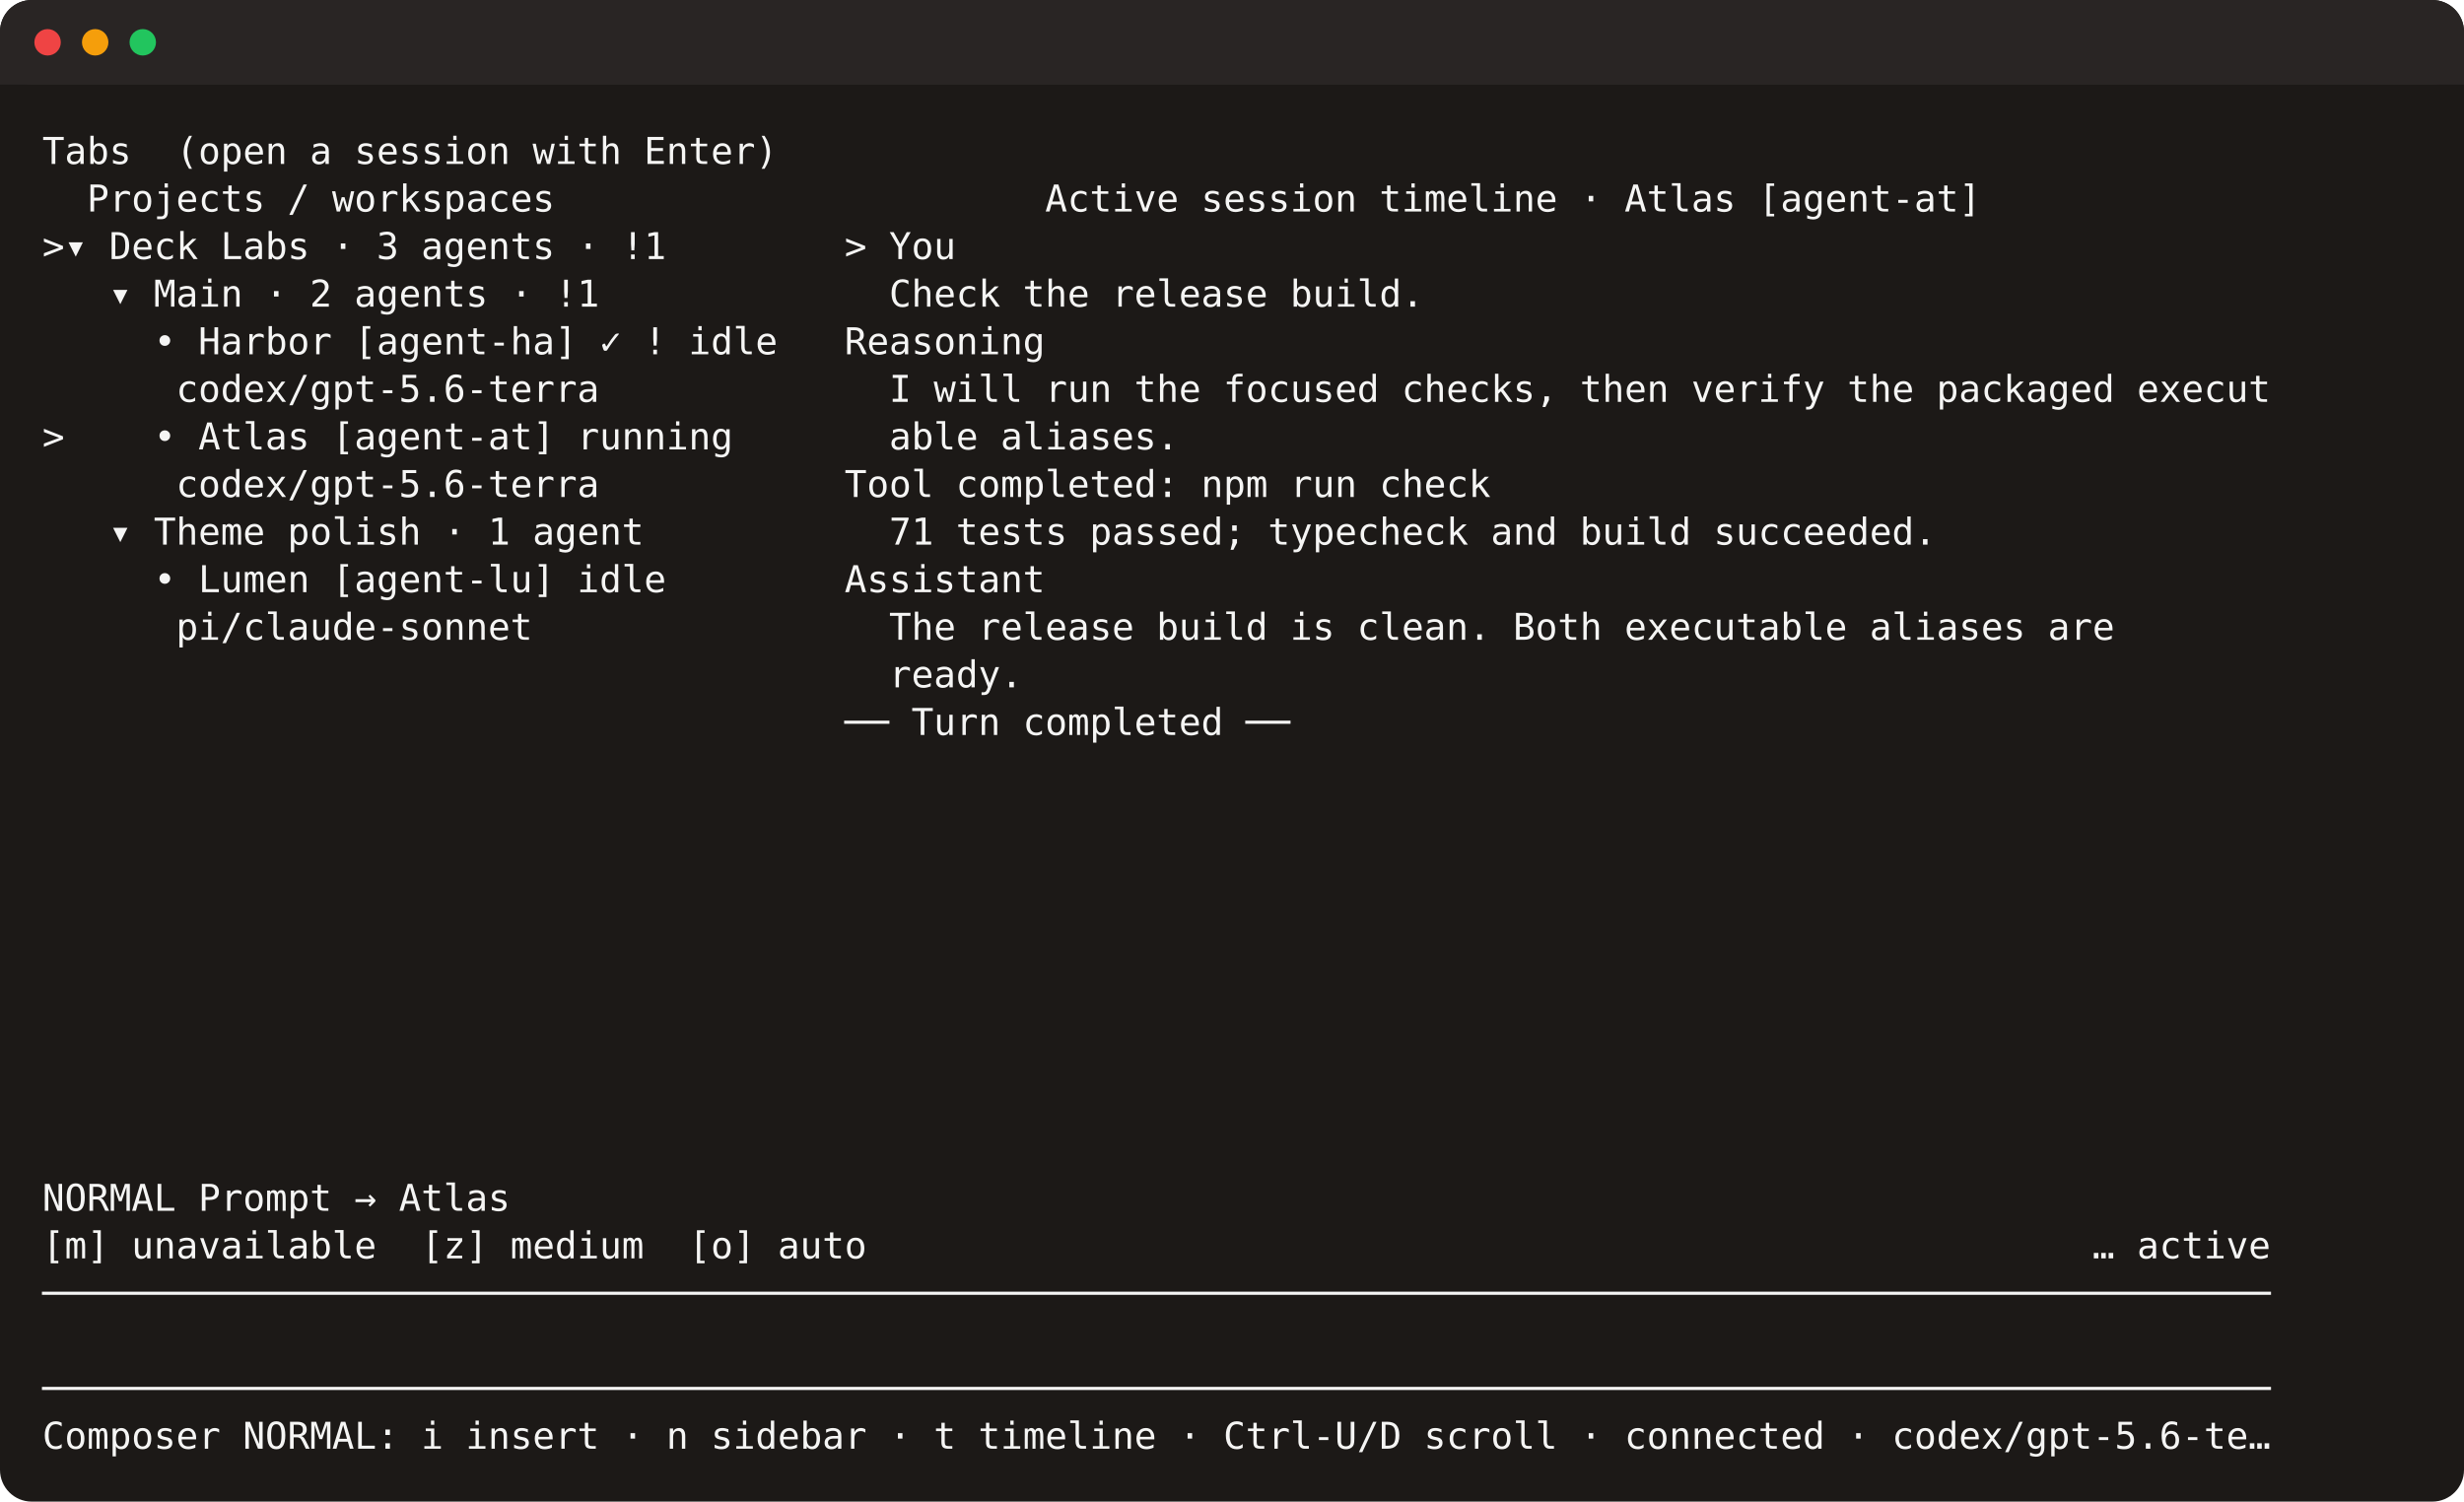
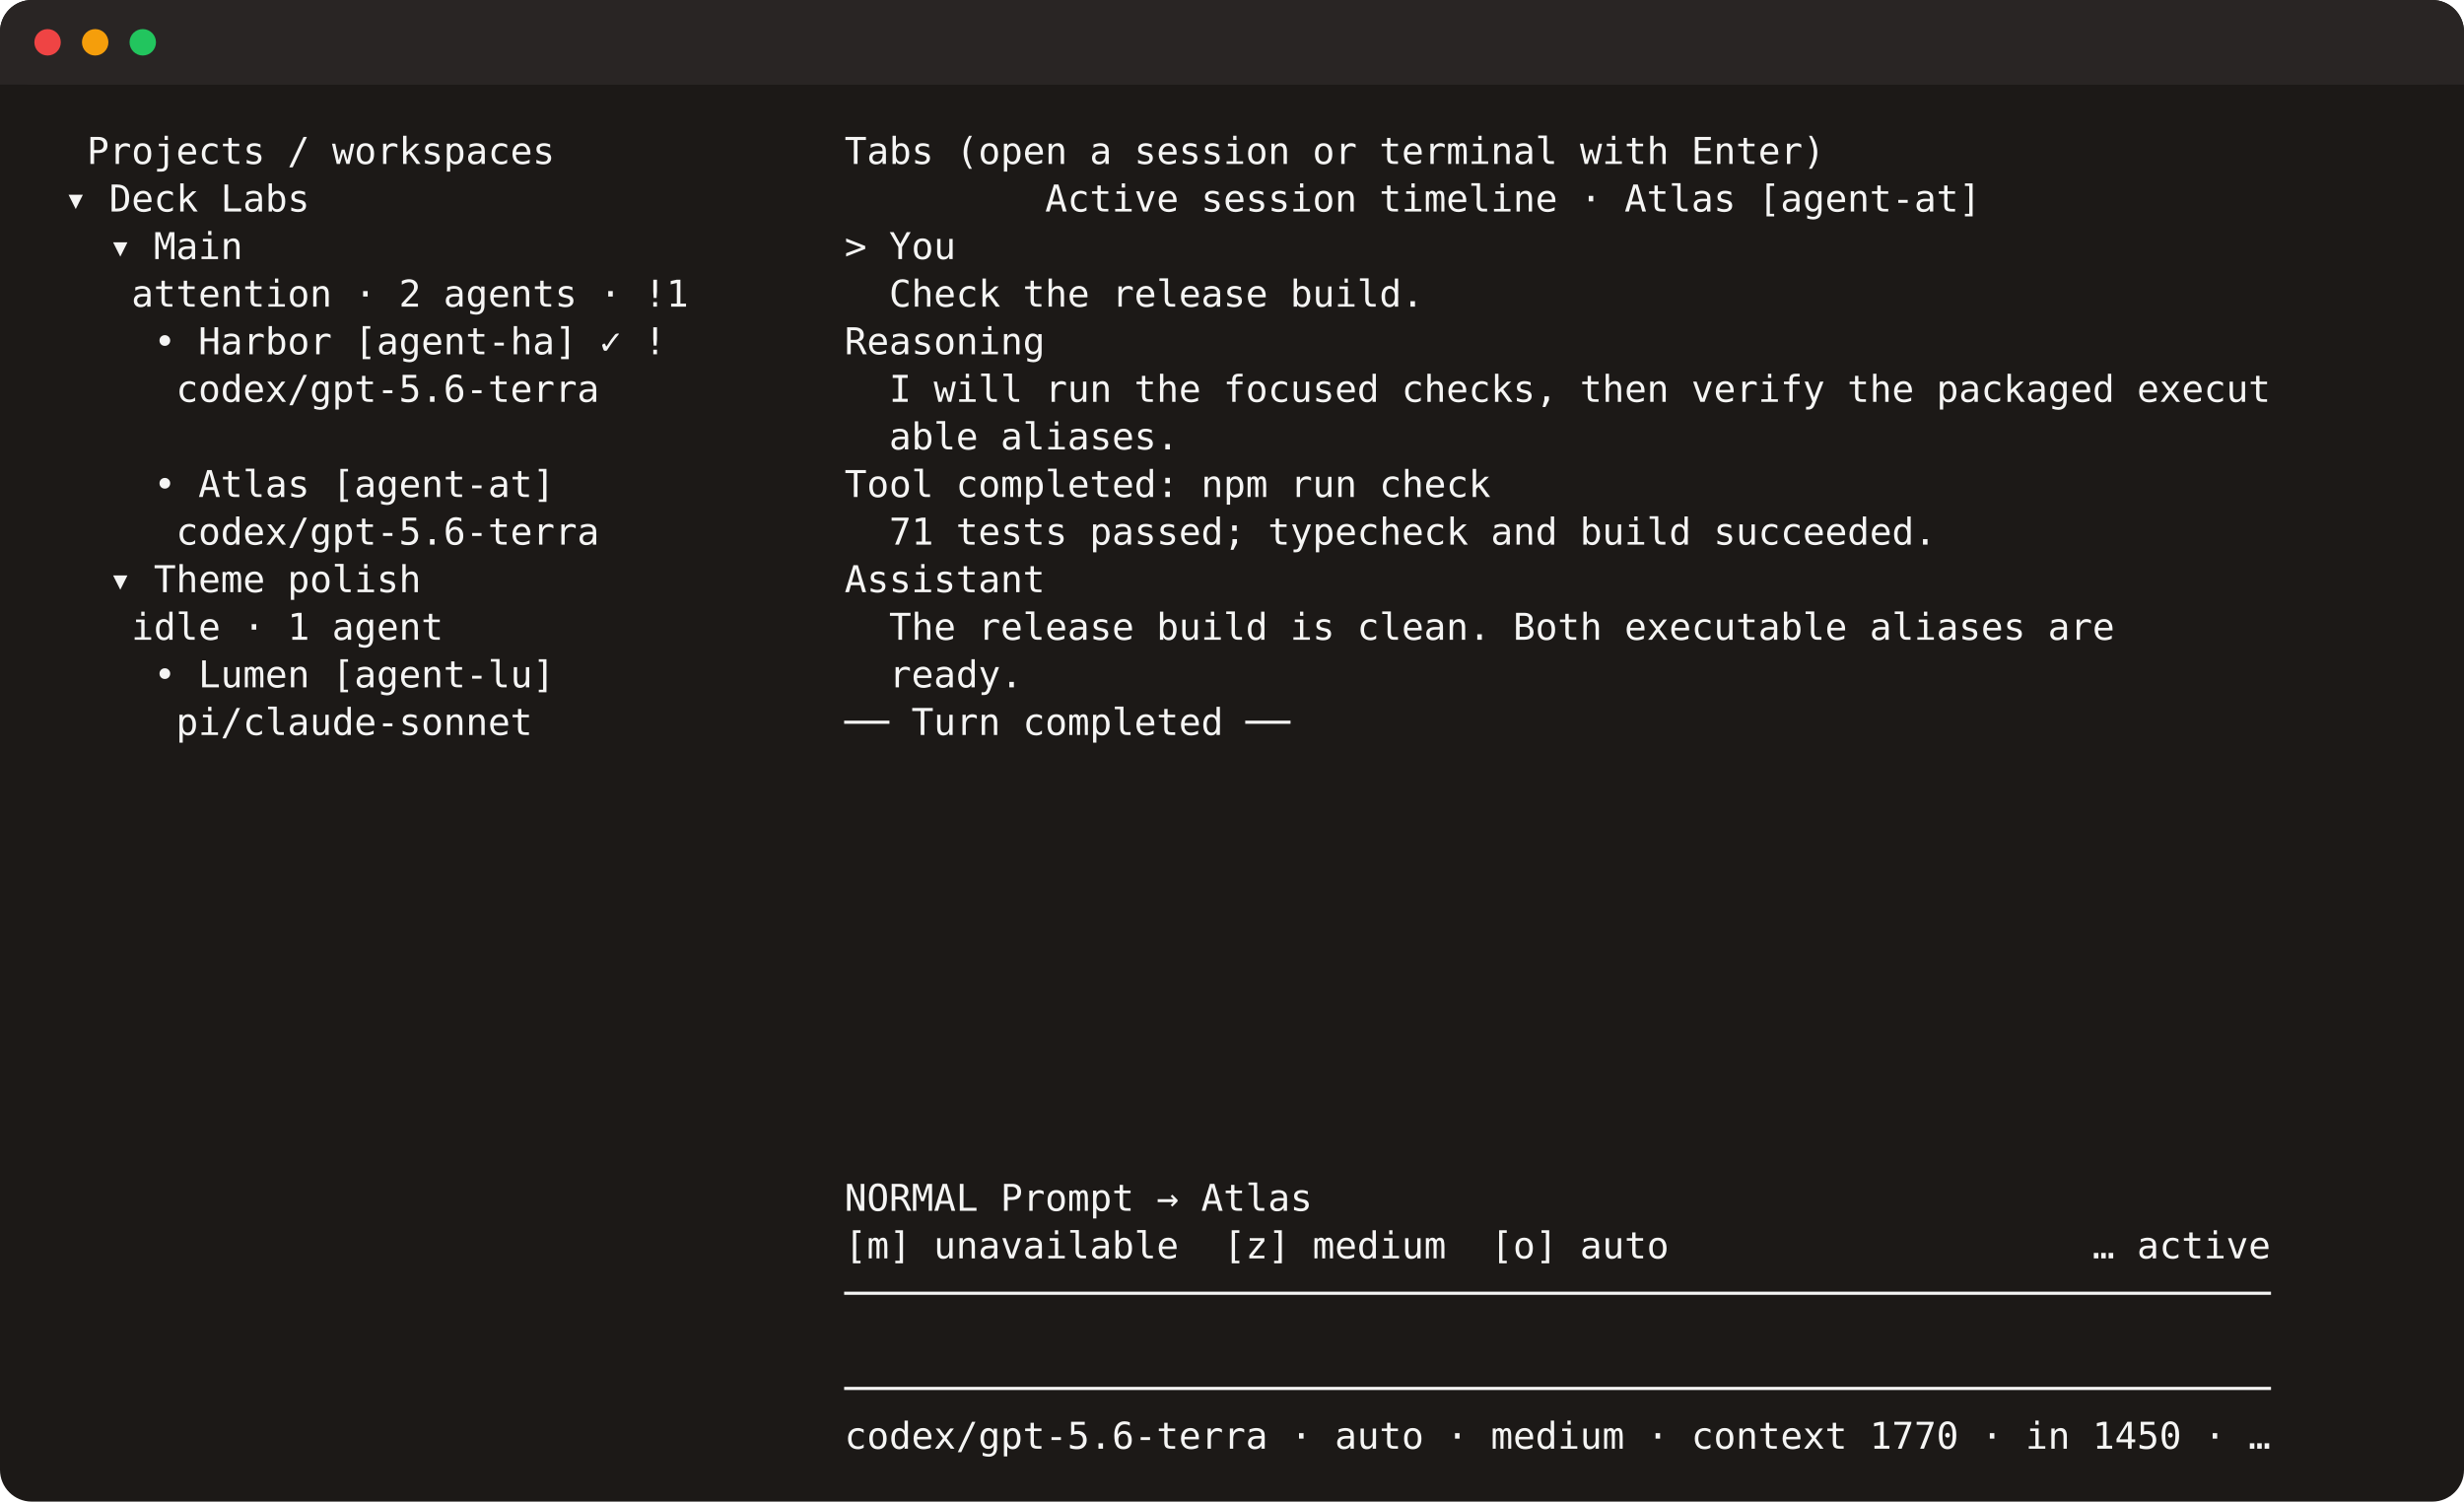
<svg xmlns="http://www.w3.org/2000/svg" width="932" height="568" viewBox="0 0 932 568">
  <rect width="932" height="568" rx="12" fill="#1c1917" />
  <rect width="932" height="32" rx="12" fill="#292524" />
  <rect y="20" width="932" height="12" fill="#292524" />
  <circle cx="18" cy="16" r="5" fill="#ef4444" />
  <circle cx="36" cy="16" r="5" fill="#f59e0b" />
  <circle cx="54" cy="16" r="5" fill="#22c55e" />
  <g fill="#f5f5f4" font-family="SFMono-Regular, Menlo, Consolas, monospace" font-size="14" xml:space="preserve">
-     <text x="16" y="62">Tabs  (open a session with Enter)</text>
-     <text x="16" y="80">  Projects / workspaces                      Active session timeline · Atlas [agent-at]             </text>
-     <text x="16" y="98">&gt;▾ Deck Labs · 3 agents · !1        &gt; You                                                           </text>
-     <text x="16" y="116">   ▾ Main · 2 agents · !1             Check the release build.                                      </text>
-     <text x="16" y="134">     • Harbor [agent-ha] ✓ ! idle   Reasoning                                                       </text>
+     <text x="16" y="62">  Projects / workspaces             Tabs (open a session or terminal with Enter)                    </text>
+     <text x="16" y="80"> ▾ Deck Labs                                 Active session timeline · Atlas [agent-at]             </text>
+     <text x="16" y="98">   ▾ Main                           &gt; You                                                           </text>
+     <text x="16" y="116">    attention · 2 agents · !1         Check the release build.                                      </text>
+     <text x="16" y="134">     • Harbor [agent-ha] ✓ !        Reasoning                                                       </text>
    <text x="16" y="152">      codex/gpt-5.6-terra             I will run the focused checks, then verify the packaged execut</text>
-     <text x="16" y="170">&gt;    • Atlas [agent-at] running       able aliases.                                                 </text>
-     <text x="16" y="188">      codex/gpt-5.6-terra           Tool completed: npm run check                                   </text>
-     <text x="16" y="206">   ▾ Theme polish · 1 agent           71 tests passed; typecheck and build succeeded.               </text>
-     <text x="16" y="224">     • Lumen [agent-lu] idle        Assistant                                                       </text>
-     <text x="16" y="242">      pi/claude-sonnet                The release build is clean. Both executable aliases are       </text>
-     <text x="16" y="260">                                      ready.                                                        </text>
-     <text x="16" y="278">                                    ── Turn completed ──                                            </text>
+     <text x="16" y="170">                                      able aliases.                                                 </text>
+     <text x="16" y="188">     • Atlas [agent-at]             Tool completed: npm run check                                   </text>
+     <text x="16" y="206">      codex/gpt-5.6-terra             71 tests passed; typecheck and build succeeded.               </text>
+     <text x="16" y="224">   ▾ Theme polish                   Assistant                                                       </text>
+     <text x="16" y="242">    idle · 1 agent                    The release build is clean. Both executable aliases are       </text>
+     <text x="16" y="260">     • Lumen [agent-lu]               ready.                                                        </text>
+     <text x="16" y="278">      pi/claude-sonnet              ── Turn completed ──                                            </text>
    <text x="16" y="296" />
    <text x="16" y="314" />
    <text x="16" y="332" />
    <text x="16" y="350" />
    <text x="16" y="368" />
    <text x="16" y="386" />
    <text x="16" y="404" />
    <text x="16" y="422" />
    <text x="16" y="440" />
-     <text x="16" y="458">NORMAL Prompt → Atlas</text>
-     <text x="16" y="476">[m] unavailable  [z] medium  [o] auto                                                       … active</text>
-     <text x="16" y="494">────────────────────────────────────────────────────────────────────────────────────────────────────</text>
+     <text x="16" y="458">                                    NORMAL Prompt → Atlas                                           </text>
+     <text x="16" y="476">                                    [m] unavailable  [z] medium  [o] auto                   … active</text>
+     <text x="16" y="494">                                    ────────────────────────────────────────────────────────────────</text>
    <text x="16" y="512">                                                                                                    </text>
-     <text x="16" y="530">────────────────────────────────────────────────────────────────────────────────────────────────────</text>
-     <text x="16" y="548">Composer NORMAL: i insert · n sidebar · t timeline · Ctrl-U/D scroll · connected · codex/gpt-5.6-te…</text>
+     <text x="16" y="530">                                    ────────────────────────────────────────────────────────────────</text>
+     <text x="16" y="548">                                    codex/gpt-5.6-terra · auto · medium · context 1770 · in 1450 · …</text>
  </g>
</svg>
